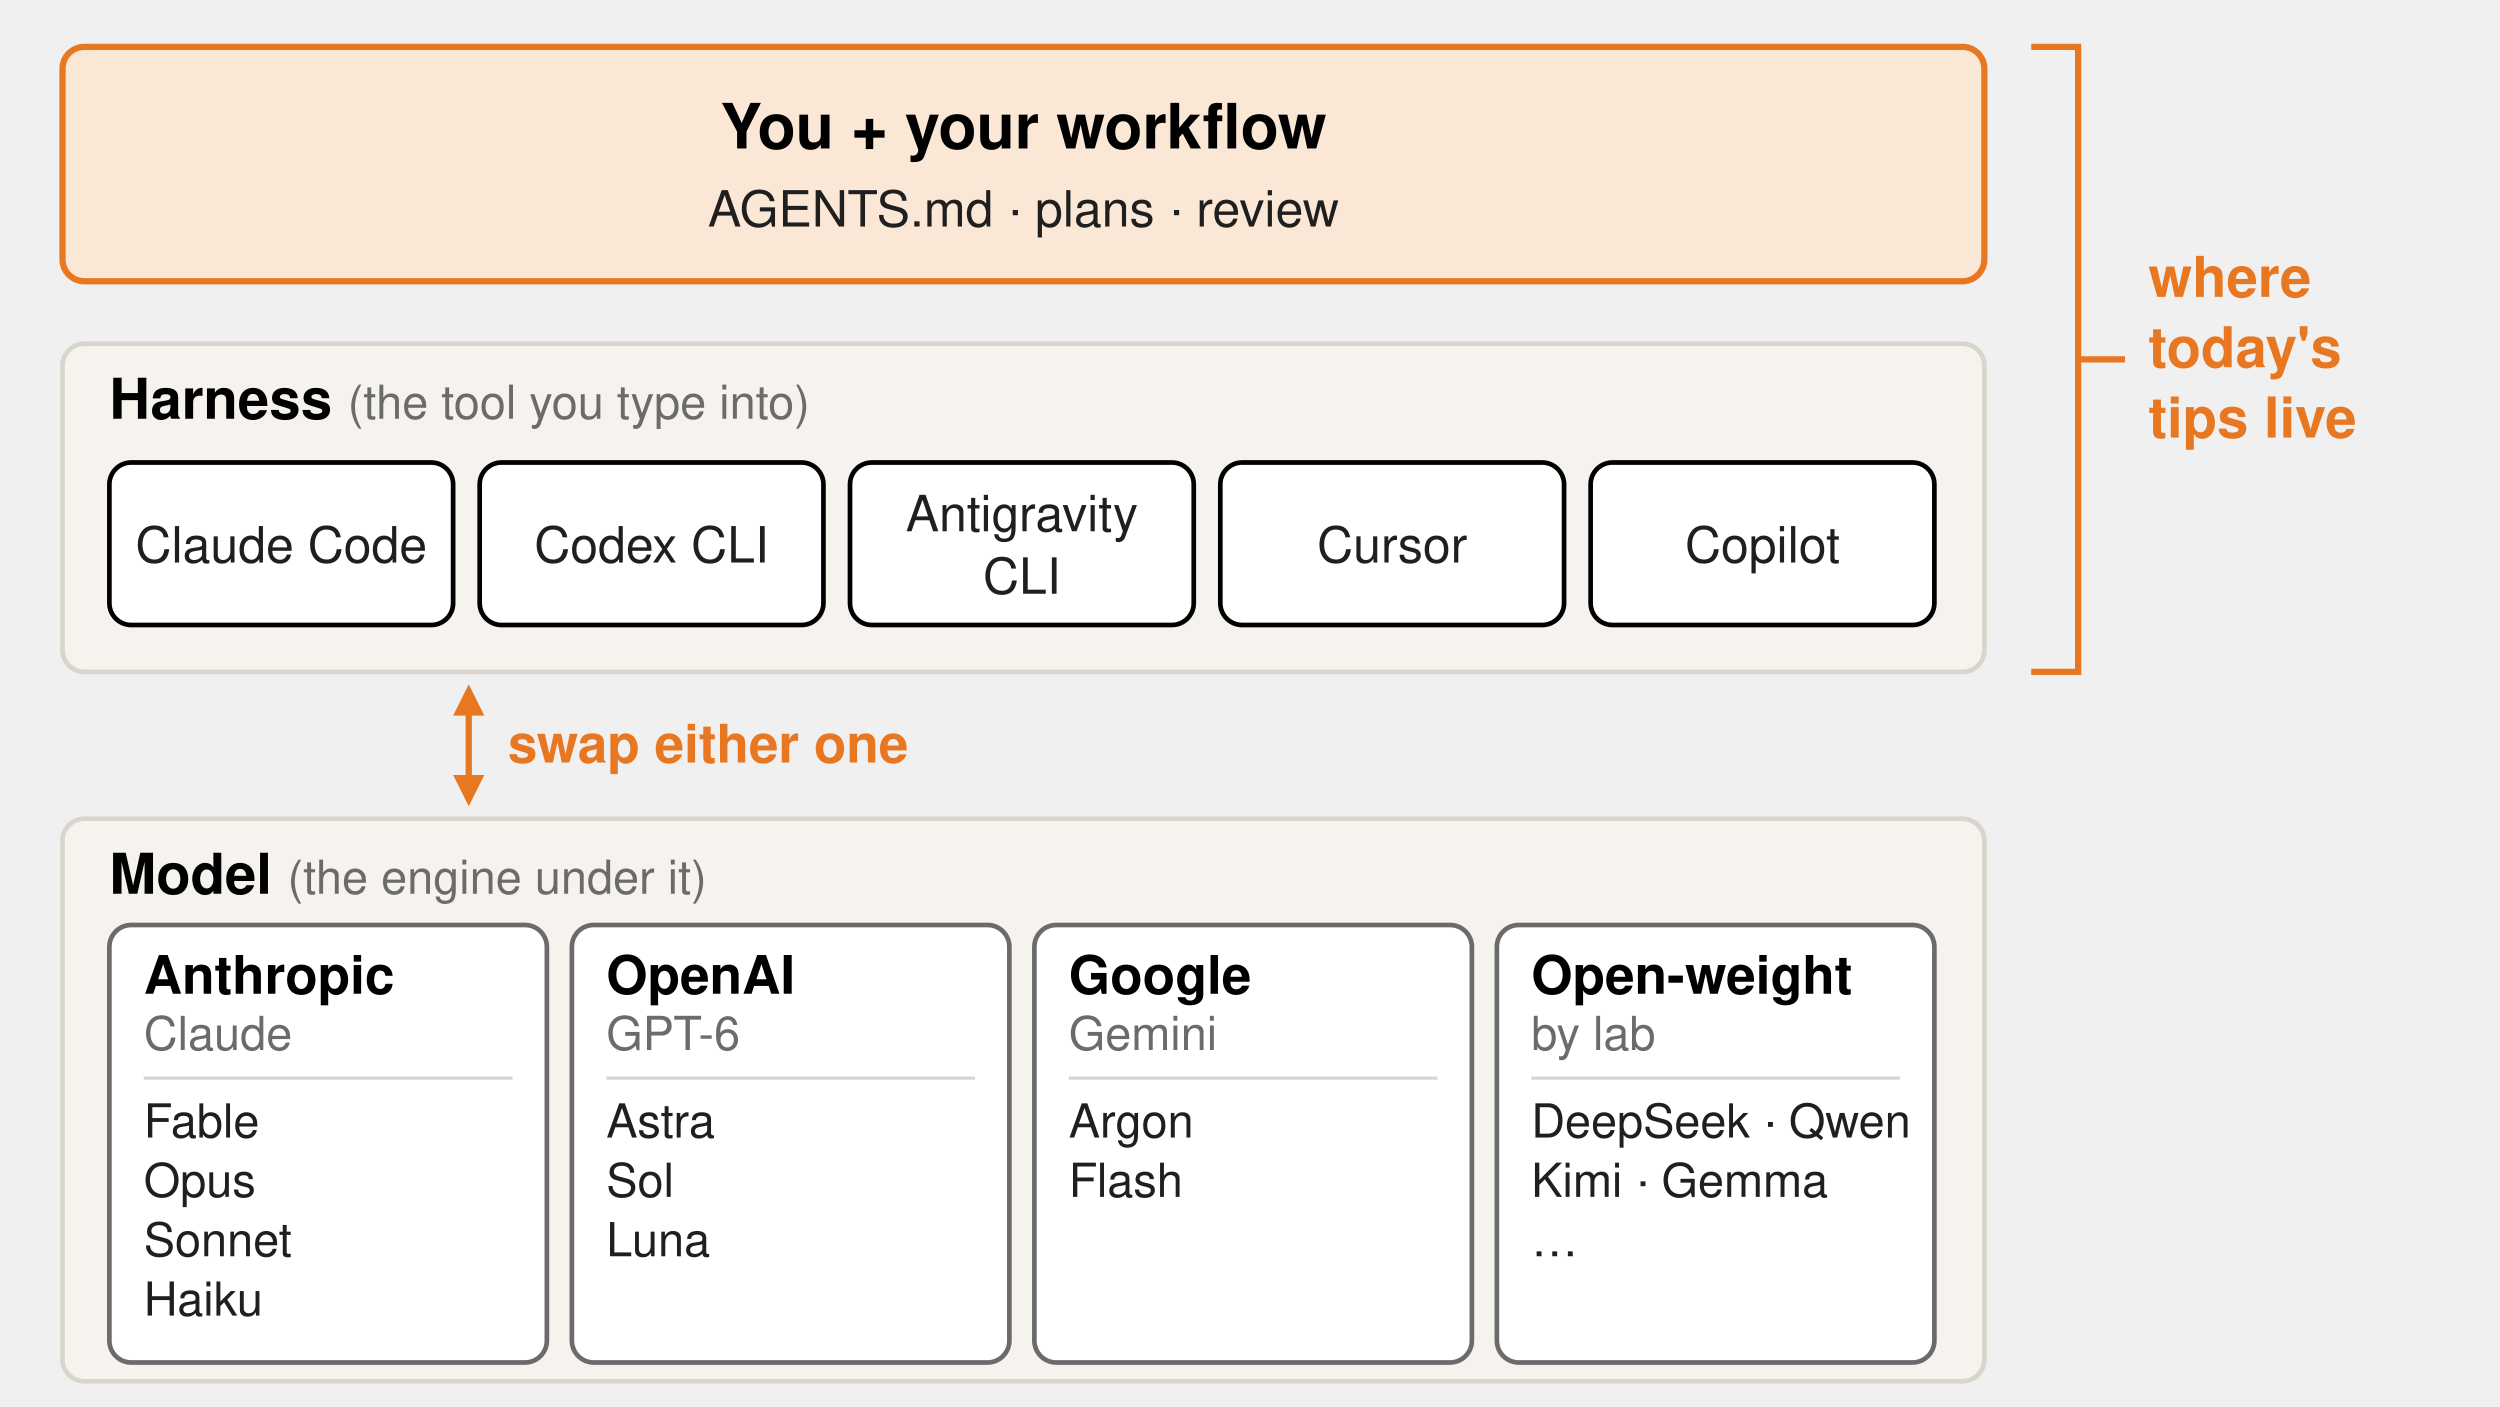
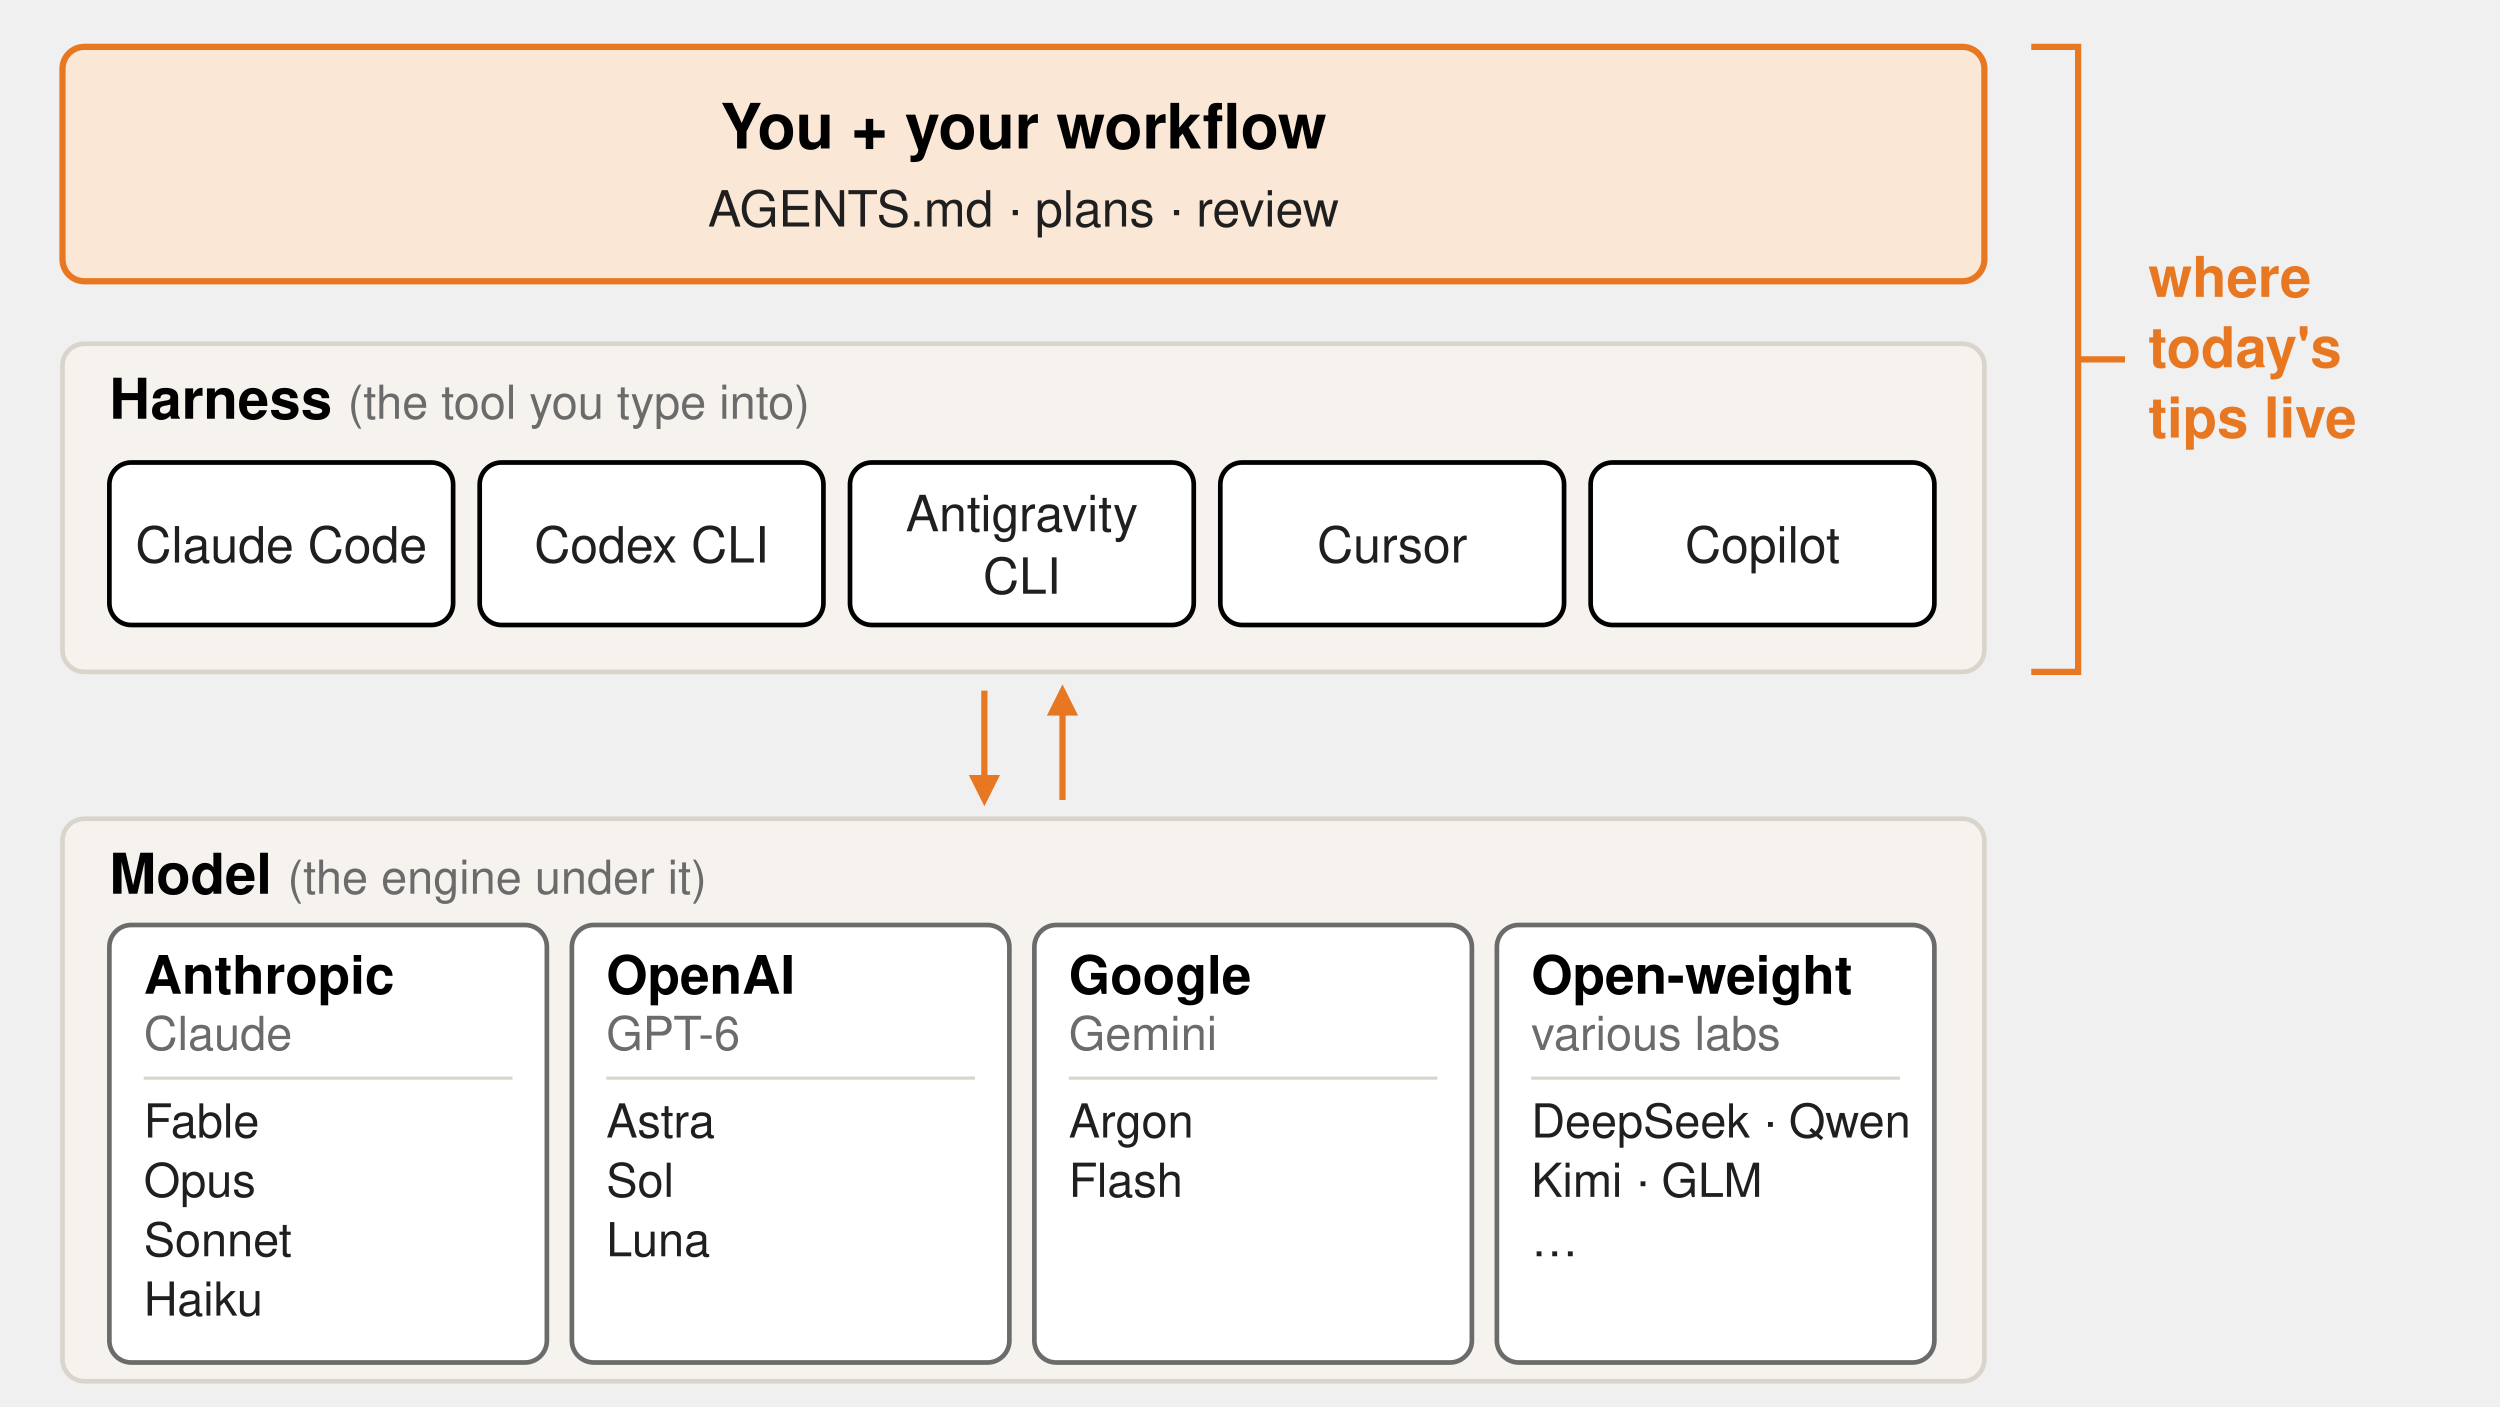
<svg xmlns="http://www.w3.org/2000/svg" viewBox="0 0 1600 900" font-family="Helvetica Neue, Helvetica, Arial, sans-serif">
  <defs>
-     <marker id="ah" viewBox="0 0 10 10" refX="8" refY="5" markerWidth="5" markerHeight="5" orient="auto-start-reverse">
+     <marker id="ah" viewBox="0 0 10 10" refX="8" refY="5" markerWidth="5" markerHeight="5" orient="auto">
      <path d="M0,0 L10,5 L0,10 z" fill="#E87722" />
    </marker>
  </defs>
  <rect x="40" y="30" width="1230" height="150" rx="14" fill="#FBE7D6" stroke="#E87722" stroke-width="4" />
  <text x="655" y="95" font-size="40" font-weight="700" fill="#000" text-anchor="middle">You + your workflow</text>
  <text x="655" y="145" font-size="32" fill="#1f1f1f" text-anchor="middle">AGENTS.md · plans · review</text>
  <rect x="40" y="220" width="1230" height="210" rx="14" fill="#f6f3ee" stroke="#d9d4cc" stroke-width="3" />
  <text x="70" y="268" font-size="36" font-weight="700" fill="#000">Harness <tspan font-weight="400" fill="#6b6b6b" font-size="30">(the tool you type into)</tspan>
  </text>
  <g font-size="32" fill="#1f1f1f" text-anchor="middle">
    <rect x="70" y="296" width="220" height="104" rx="14" fill="#fff" stroke="#000" stroke-width="3" />
    <text x="180" y="360">Claude Code</text>
    <rect x="307" y="296" width="220" height="104" rx="14" fill="#fff" stroke="#000" stroke-width="3" />
    <text x="417" y="360">Codex CLI</text>
    <rect x="544" y="296" width="220" height="104" rx="14" fill="#fff" stroke="#000" stroke-width="3" />
    <text x="654" y="340">Antigravity</text>
    <text x="654" y="380">CLI</text>
    <rect x="781" y="296" width="220" height="104" rx="14" fill="#fff" stroke="#000" stroke-width="3" />
    <text x="891" y="360">Cursor</text>
    <rect x="1018" y="296" width="220" height="104" rx="14" fill="#fff" stroke="#000" stroke-width="3" />
    <text x="1128" y="360">Copilot</text>
  </g>
-   <line x1="300" y1="442" x2="300" y2="512" stroke="#E87722" stroke-width="4" marker-start="url(#ah)" marker-end="url(#ah)" />
-   <text x="325" y="488" font-size="34" font-weight="700" fill="#E87722">swap either one</text>
+   <line x1="630" y1="442" x2="630" y2="512" stroke="#E87722" stroke-width="4" marker-end="url(#ah)" />
+   <line x1="680" y1="512" x2="680" y2="442" stroke="#E87722" stroke-width="4" marker-end="url(#ah)" />
  <rect x="40" y="524" width="1230" height="360" rx="14" fill="#f6f3ee" stroke="#d9d4cc" stroke-width="3" />
  <text x="70" y="572" font-size="36" font-weight="700" fill="#000">Model <tspan font-weight="400" fill="#6b6b6b" font-size="30">(the engine under it)</tspan>
  </text>
  <g font-size="30" fill="#1f1f1f">
    <rect x="70" y="592" width="280" height="280" rx="14" fill="#fff" stroke="#6b6b6b" stroke-width="3" />
    <text x="92" y="636" font-size="34" font-weight="700" fill="#000">Anthropic</text>
    <text x="92" y="672" fill="#6b6b6b">Claude</text>
    <line x1="92" y1="690" x2="328" y2="690" stroke="#d9d4cc" stroke-width="2" />
    <text x="92" y="728">Fable</text>
    <text x="92" y="766">Opus</text>
    <text x="92" y="804">Sonnet</text>
    <text x="92" y="842">Haiku</text>
    <rect x="366" y="592" width="280" height="280" rx="14" fill="#fff" stroke="#6b6b6b" stroke-width="3" />
    <text x="388" y="636" font-size="34" font-weight="700" fill="#000">OpenAI</text>
    <text x="388" y="672" fill="#6b6b6b">GPT-6</text>
    <line x1="388" y1="690" x2="624" y2="690" stroke="#d9d4cc" stroke-width="2" />
    <text x="388" y="728">Astra</text>
    <text x="388" y="766">Sol</text>
    <text x="388" y="804">Luna</text>
    <rect x="662" y="592" width="280" height="280" rx="14" fill="#fff" stroke="#6b6b6b" stroke-width="3" />
    <text x="684" y="636" font-size="34" font-weight="700" fill="#000">Google</text>
    <text x="684" y="672" fill="#6b6b6b">Gemini</text>
    <line x1="684" y1="690" x2="920" y2="690" stroke="#d9d4cc" stroke-width="2" />
    <text x="684" y="728">Argon</text>
    <text x="684" y="766">Flash</text>
    <rect x="958" y="592" width="280" height="280" rx="14" fill="#fff" stroke="#6b6b6b" stroke-width="3" />
    <text x="980" y="636" font-size="34" font-weight="700" fill="#000">Open-weight</text>
-     <text x="980" y="672" fill="#6b6b6b">by lab</text>
+     <text x="980" y="672" fill="#6b6b6b">various labs</text>
    <line x1="980" y1="690" x2="1216" y2="690" stroke="#d9d4cc" stroke-width="2" />
    <text x="980" y="728">DeepSeek · Qwen</text>
-     <text x="980" y="766">Kimi · Gemma</text>
+     <text x="980" y="766">Kimi · GLM</text>
    <text x="980" y="804">…</text>
  </g>
  <path d="M1300,30 H1330 V430 H1300 M1330,230 H1360" fill="none" stroke="#E87722" stroke-width="4" />
  <g font-size="36" font-weight="700" fill="#E87722">
    <text x="1375" y="190">where</text>
    <text x="1375" y="235">today's</text>
    <text x="1375" y="280">tips live</text>
  </g>
</svg>
